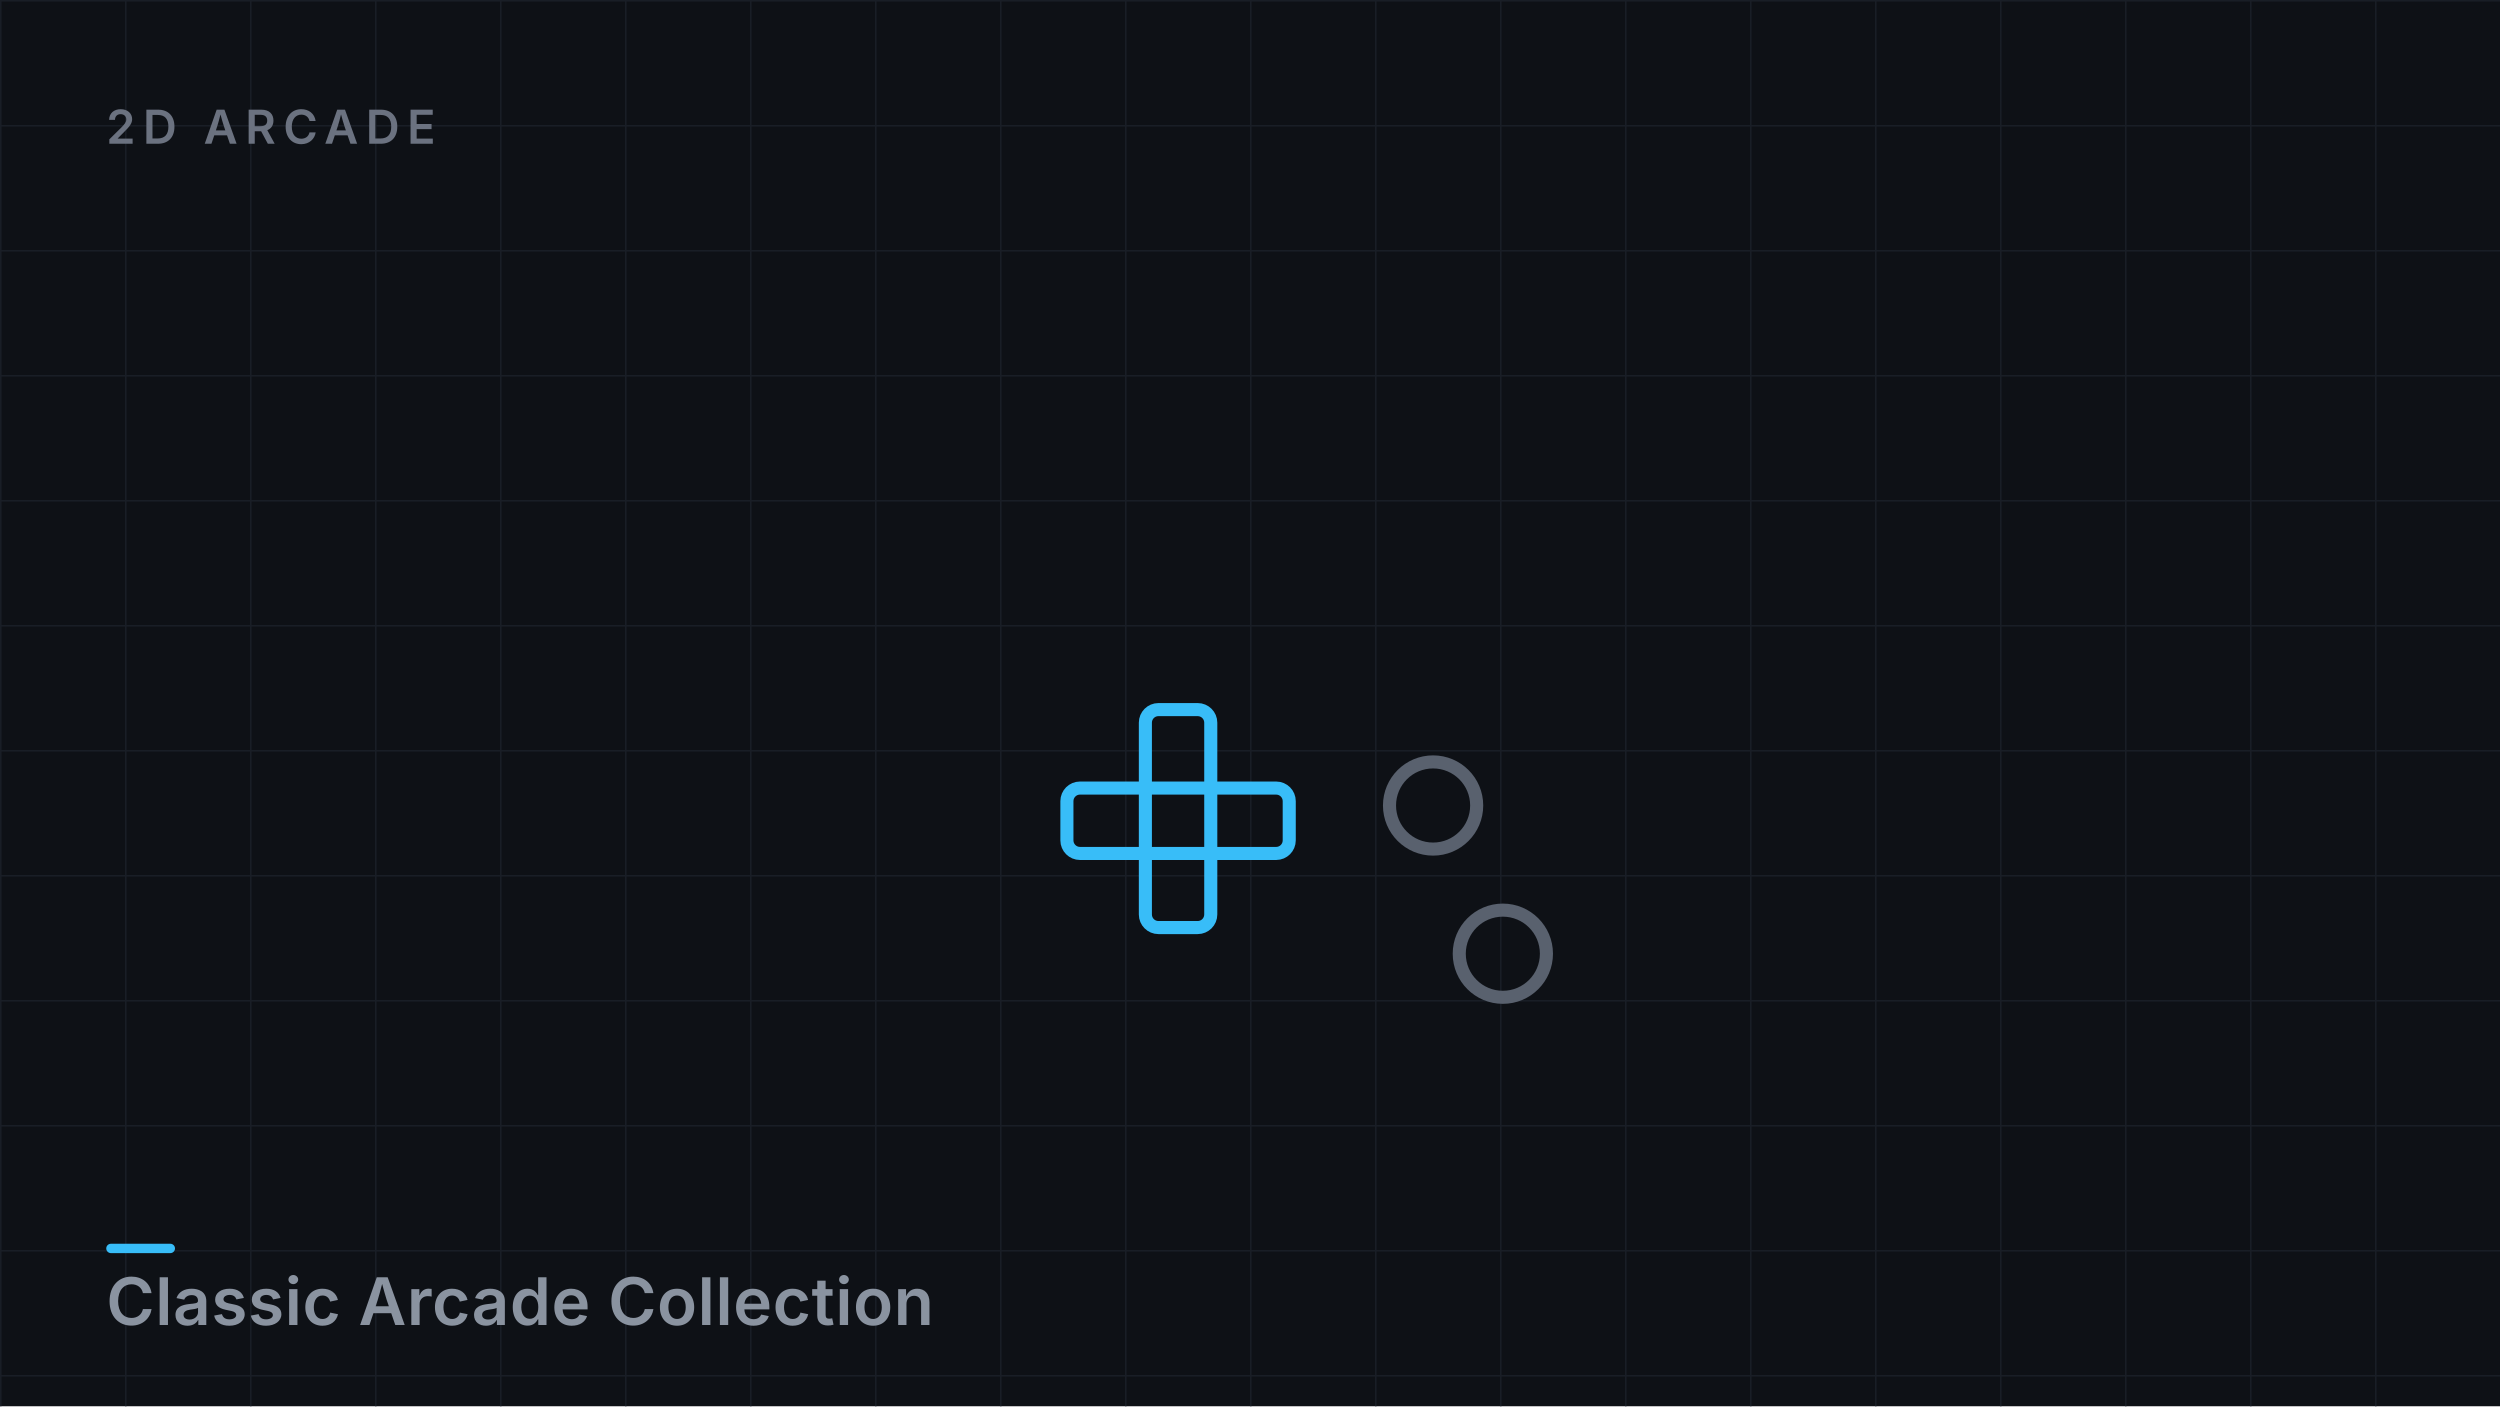
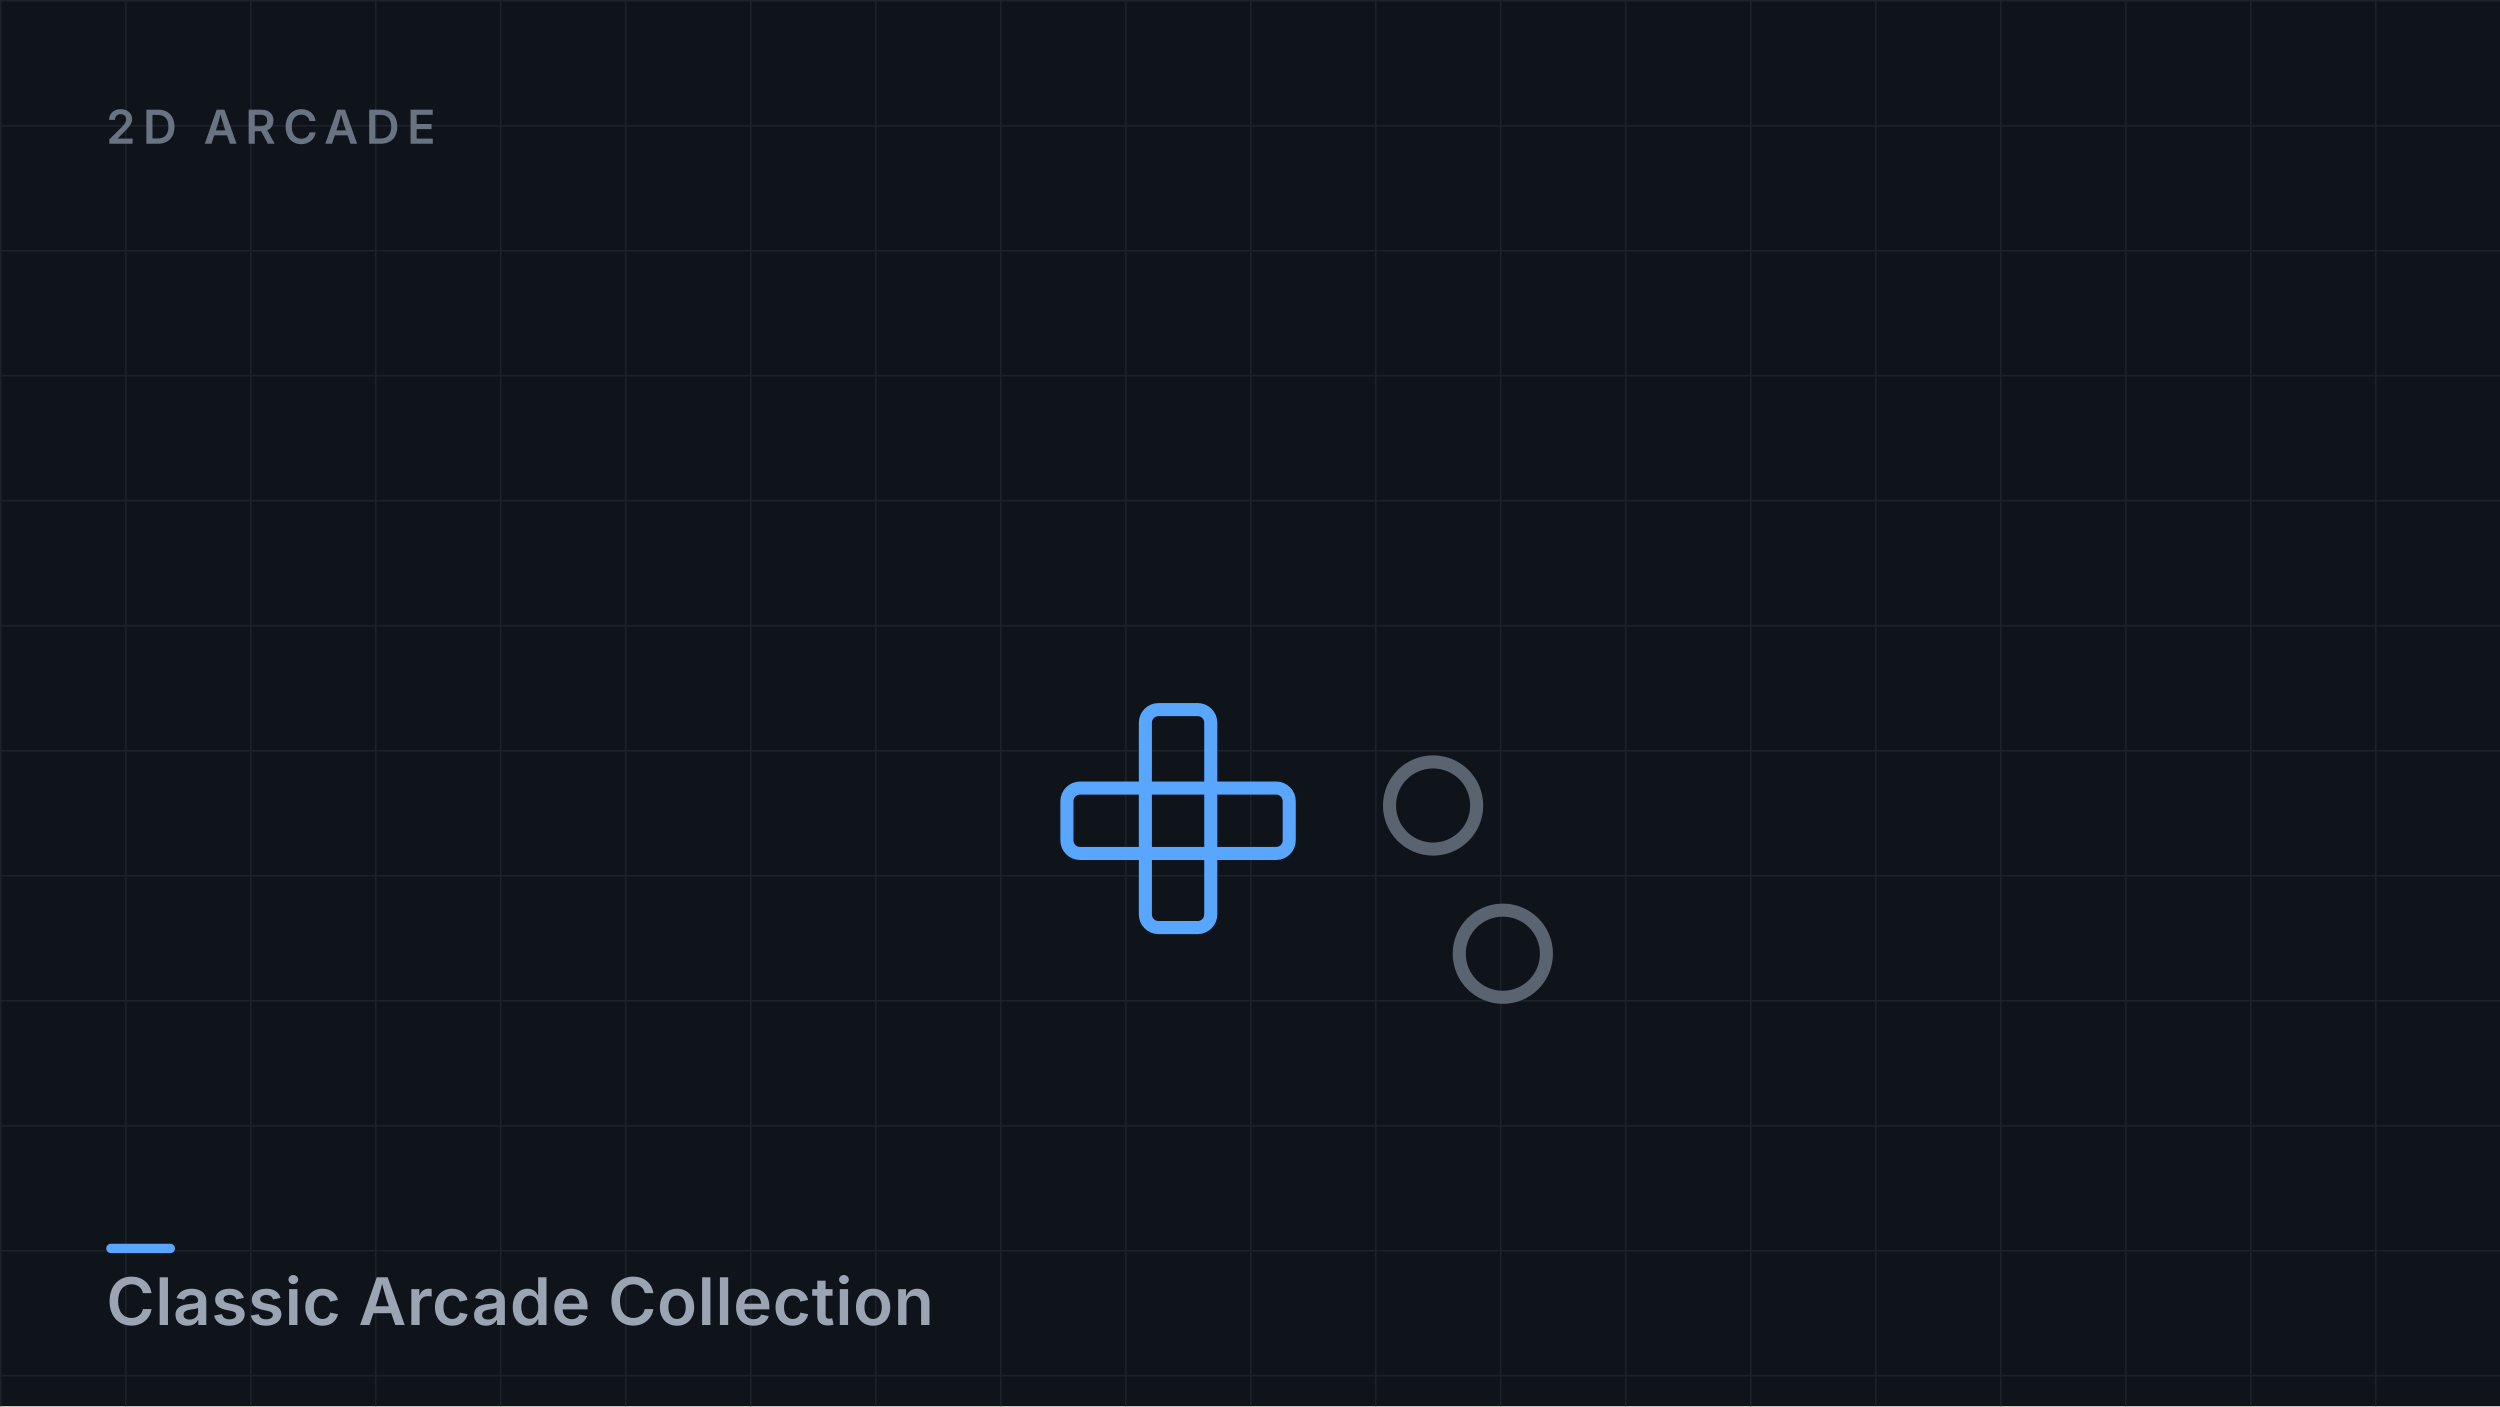
<svg xmlns="http://www.w3.org/2000/svg" viewBox="0 0 800 450" role="img" aria-label="Classic Arcade Collection">
  <defs>
    <pattern id="g" width="40" height="40" patternUnits="userSpaceOnUse">
-       <path d="M40 0H0V40" fill="none" stroke="#191E26" stroke-width="1" />
+       <path d="M40 0H0V40" fill="none" stroke="#1C222C" stroke-width="1" />
    </pattern>
  </defs>
-   <rect width="800" height="450" fill="#0E1116" />
+   <rect width="800" height="450" fill="#0F131A" />
  <rect width="800" height="450" fill="url(#g)" />
-   <text x="34" y="46" fill="#6B7280" font-family="Inter, system-ui, sans-serif" font-size="15" font-weight="600" letter-spacing="2.4">2D ARCADE</text>
+   <text x="34" y="46" fill="#6A7381" font-family="Inter, system-ui, sans-serif" font-size="15" font-weight="600" letter-spacing="2.4">2D ARCADE</text>
  <g transform="translate(260.5 135.0) scale(1.395)">
-     <rect x="76" y="66" width="15" height="50" rx="3" fill="none" stroke="#38BDF8" stroke-width="3" />
-     <rect x="58" y="84" width="51" height="15" rx="3" fill="none" stroke="#38BDF8" stroke-width="3" />
-     <circle cx="142" cy="88" r="10" fill="none" stroke="#59616E" stroke-width="3" />
-     <circle cx="158" cy="122" r="10" fill="none" stroke="#59616E" stroke-width="3" />
+     <rect x="76" y="66" width="15" height="50" rx="3" fill="none" stroke="#58A6FF" stroke-width="3" />
+     <rect x="58" y="84" width="51" height="15" rx="3" fill="none" stroke="#58A6FF" stroke-width="3" />
+     <circle cx="142" cy="88" r="10" fill="none" stroke="#5A6470" stroke-width="3" />
+     <circle cx="158" cy="122" r="10" fill="none" stroke="#5A6470" stroke-width="3" />
  </g>
-   <rect x="34" y="398" width="22" height="3" rx="1.5" fill="#38BDF8" />
-   <text x="34" y="424" fill="#8A93A0" font-family="Inter, system-ui, sans-serif" font-size="21" font-weight="600" letter-spacing="0.2">Classic Arcade Collection</text>
+   <rect x="34" y="398" width="22" height="3" rx="1.5" fill="#58A6FF" />
+   <text x="34" y="424" fill="#9BA4B2" font-family="Inter, system-ui, sans-serif" font-size="21" font-weight="600" letter-spacing="0.2">Classic Arcade Collection</text>
</svg>
